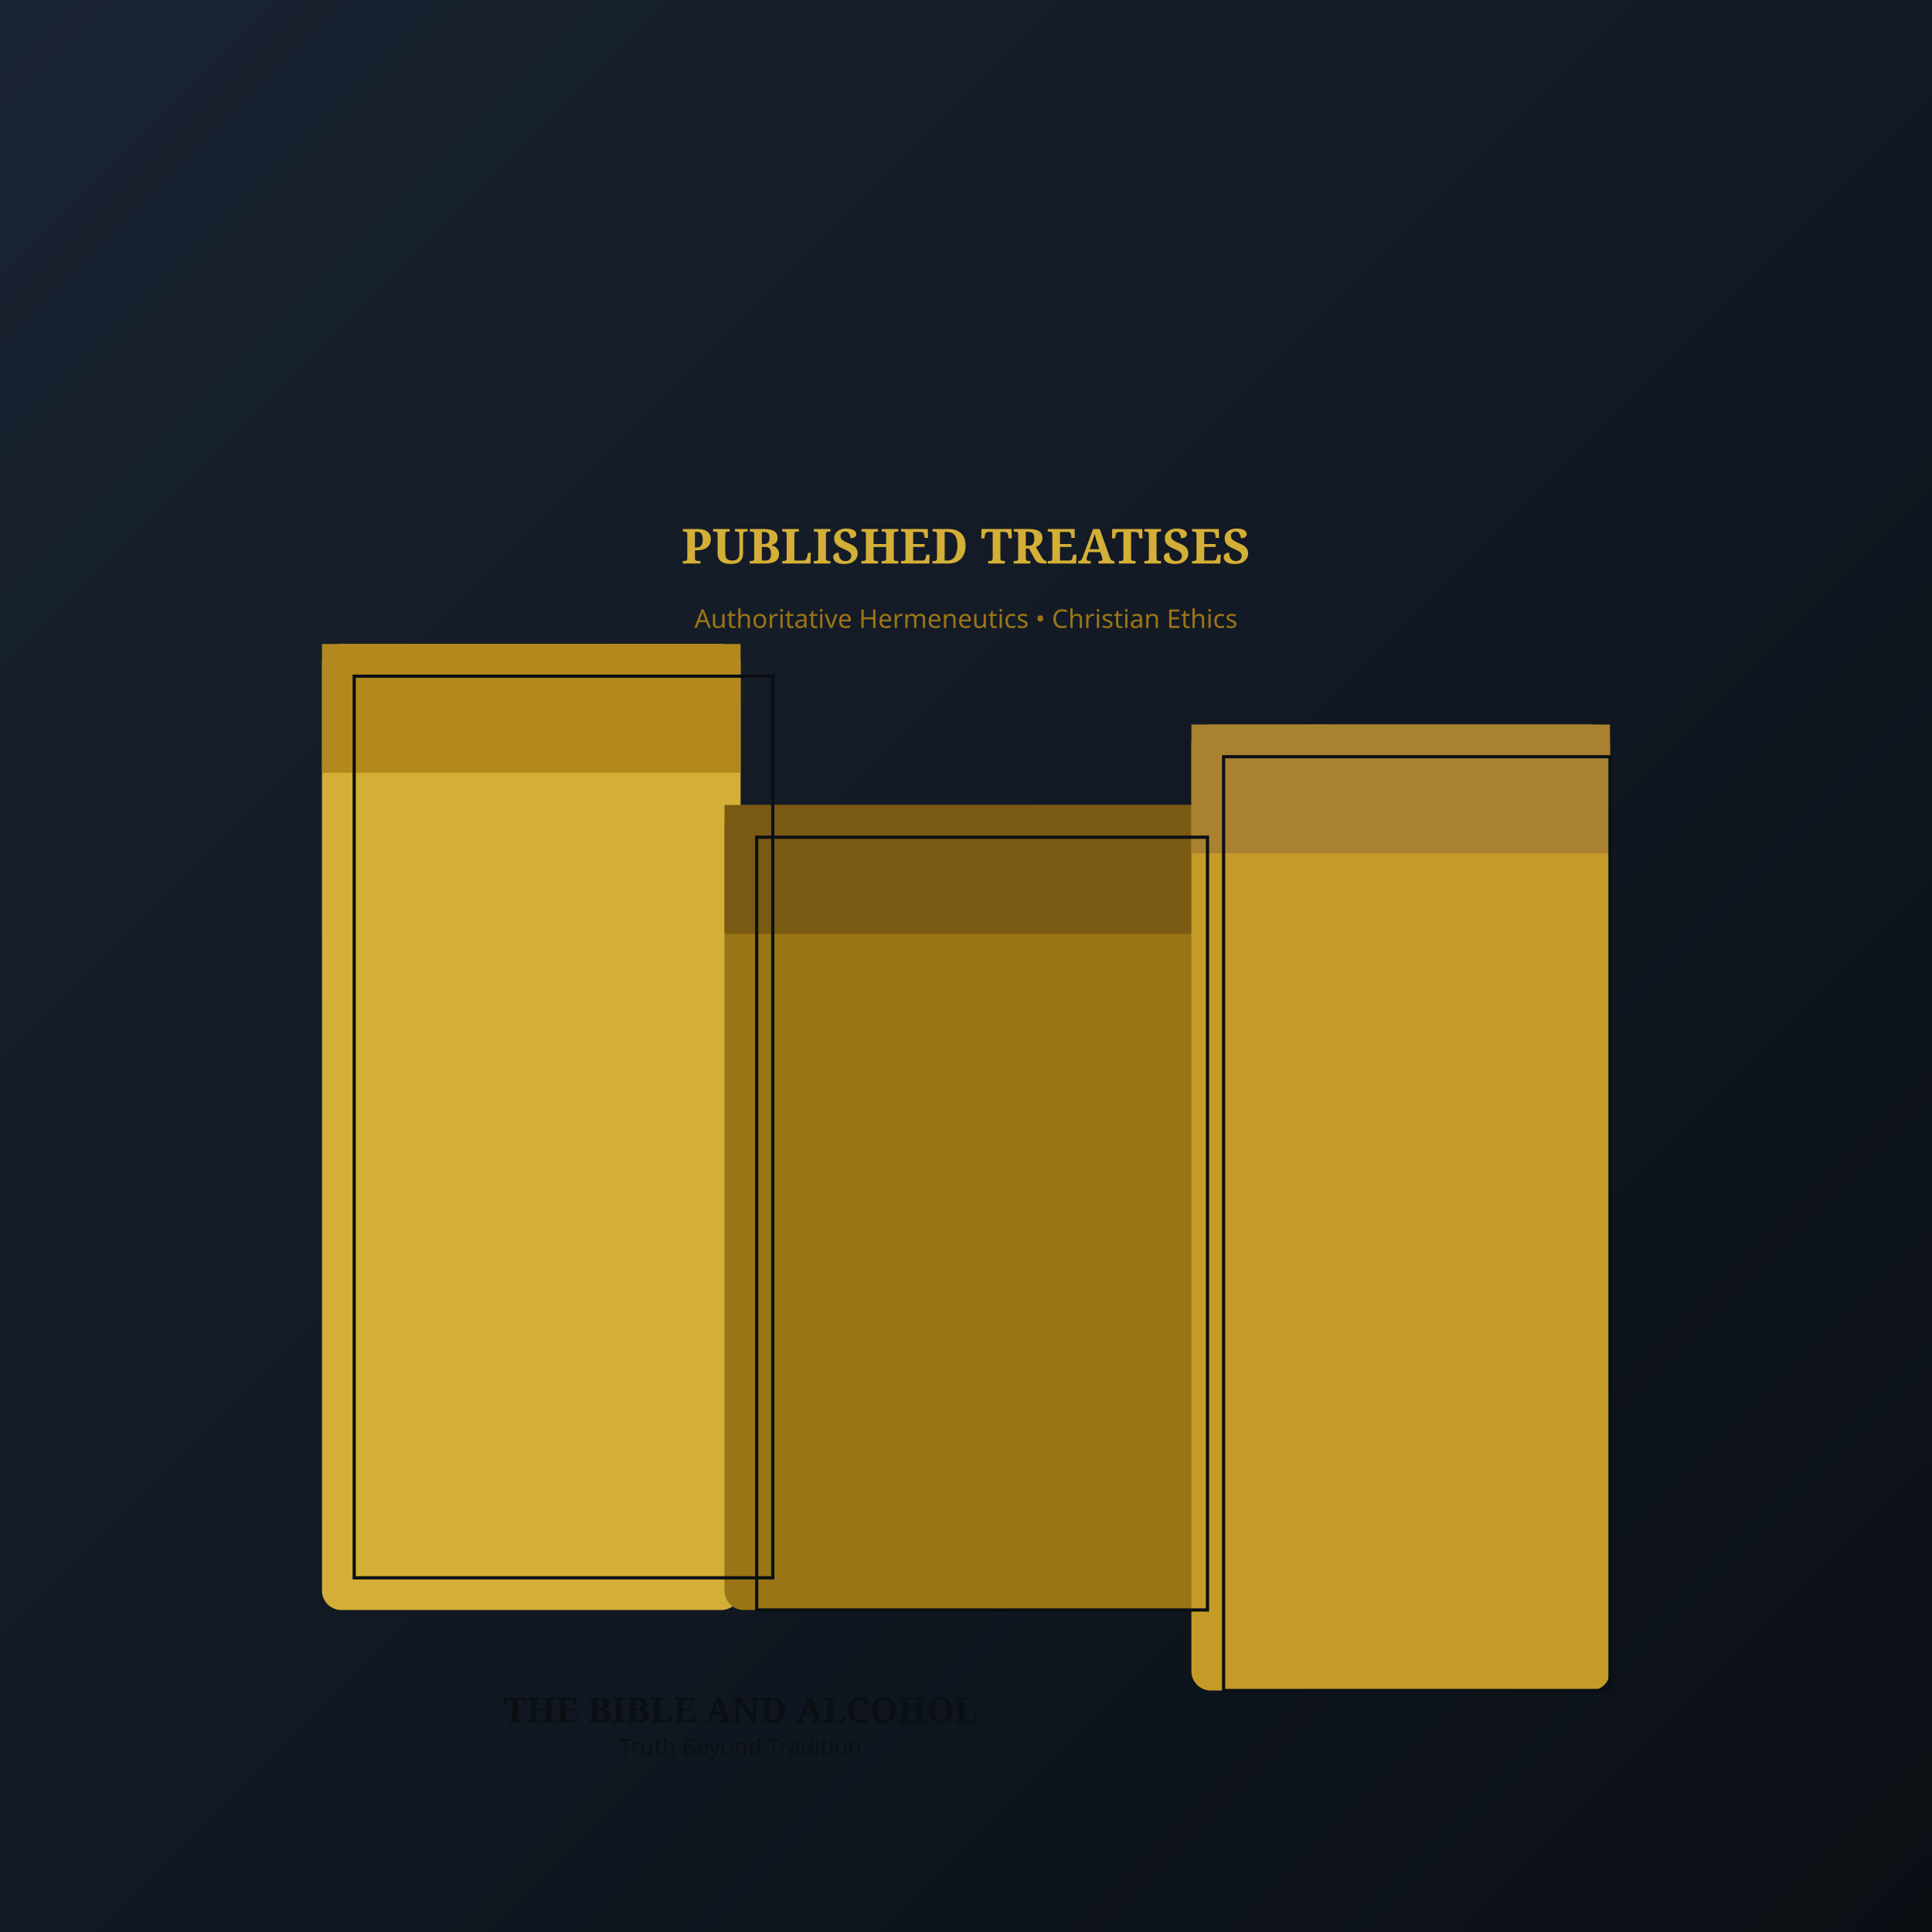
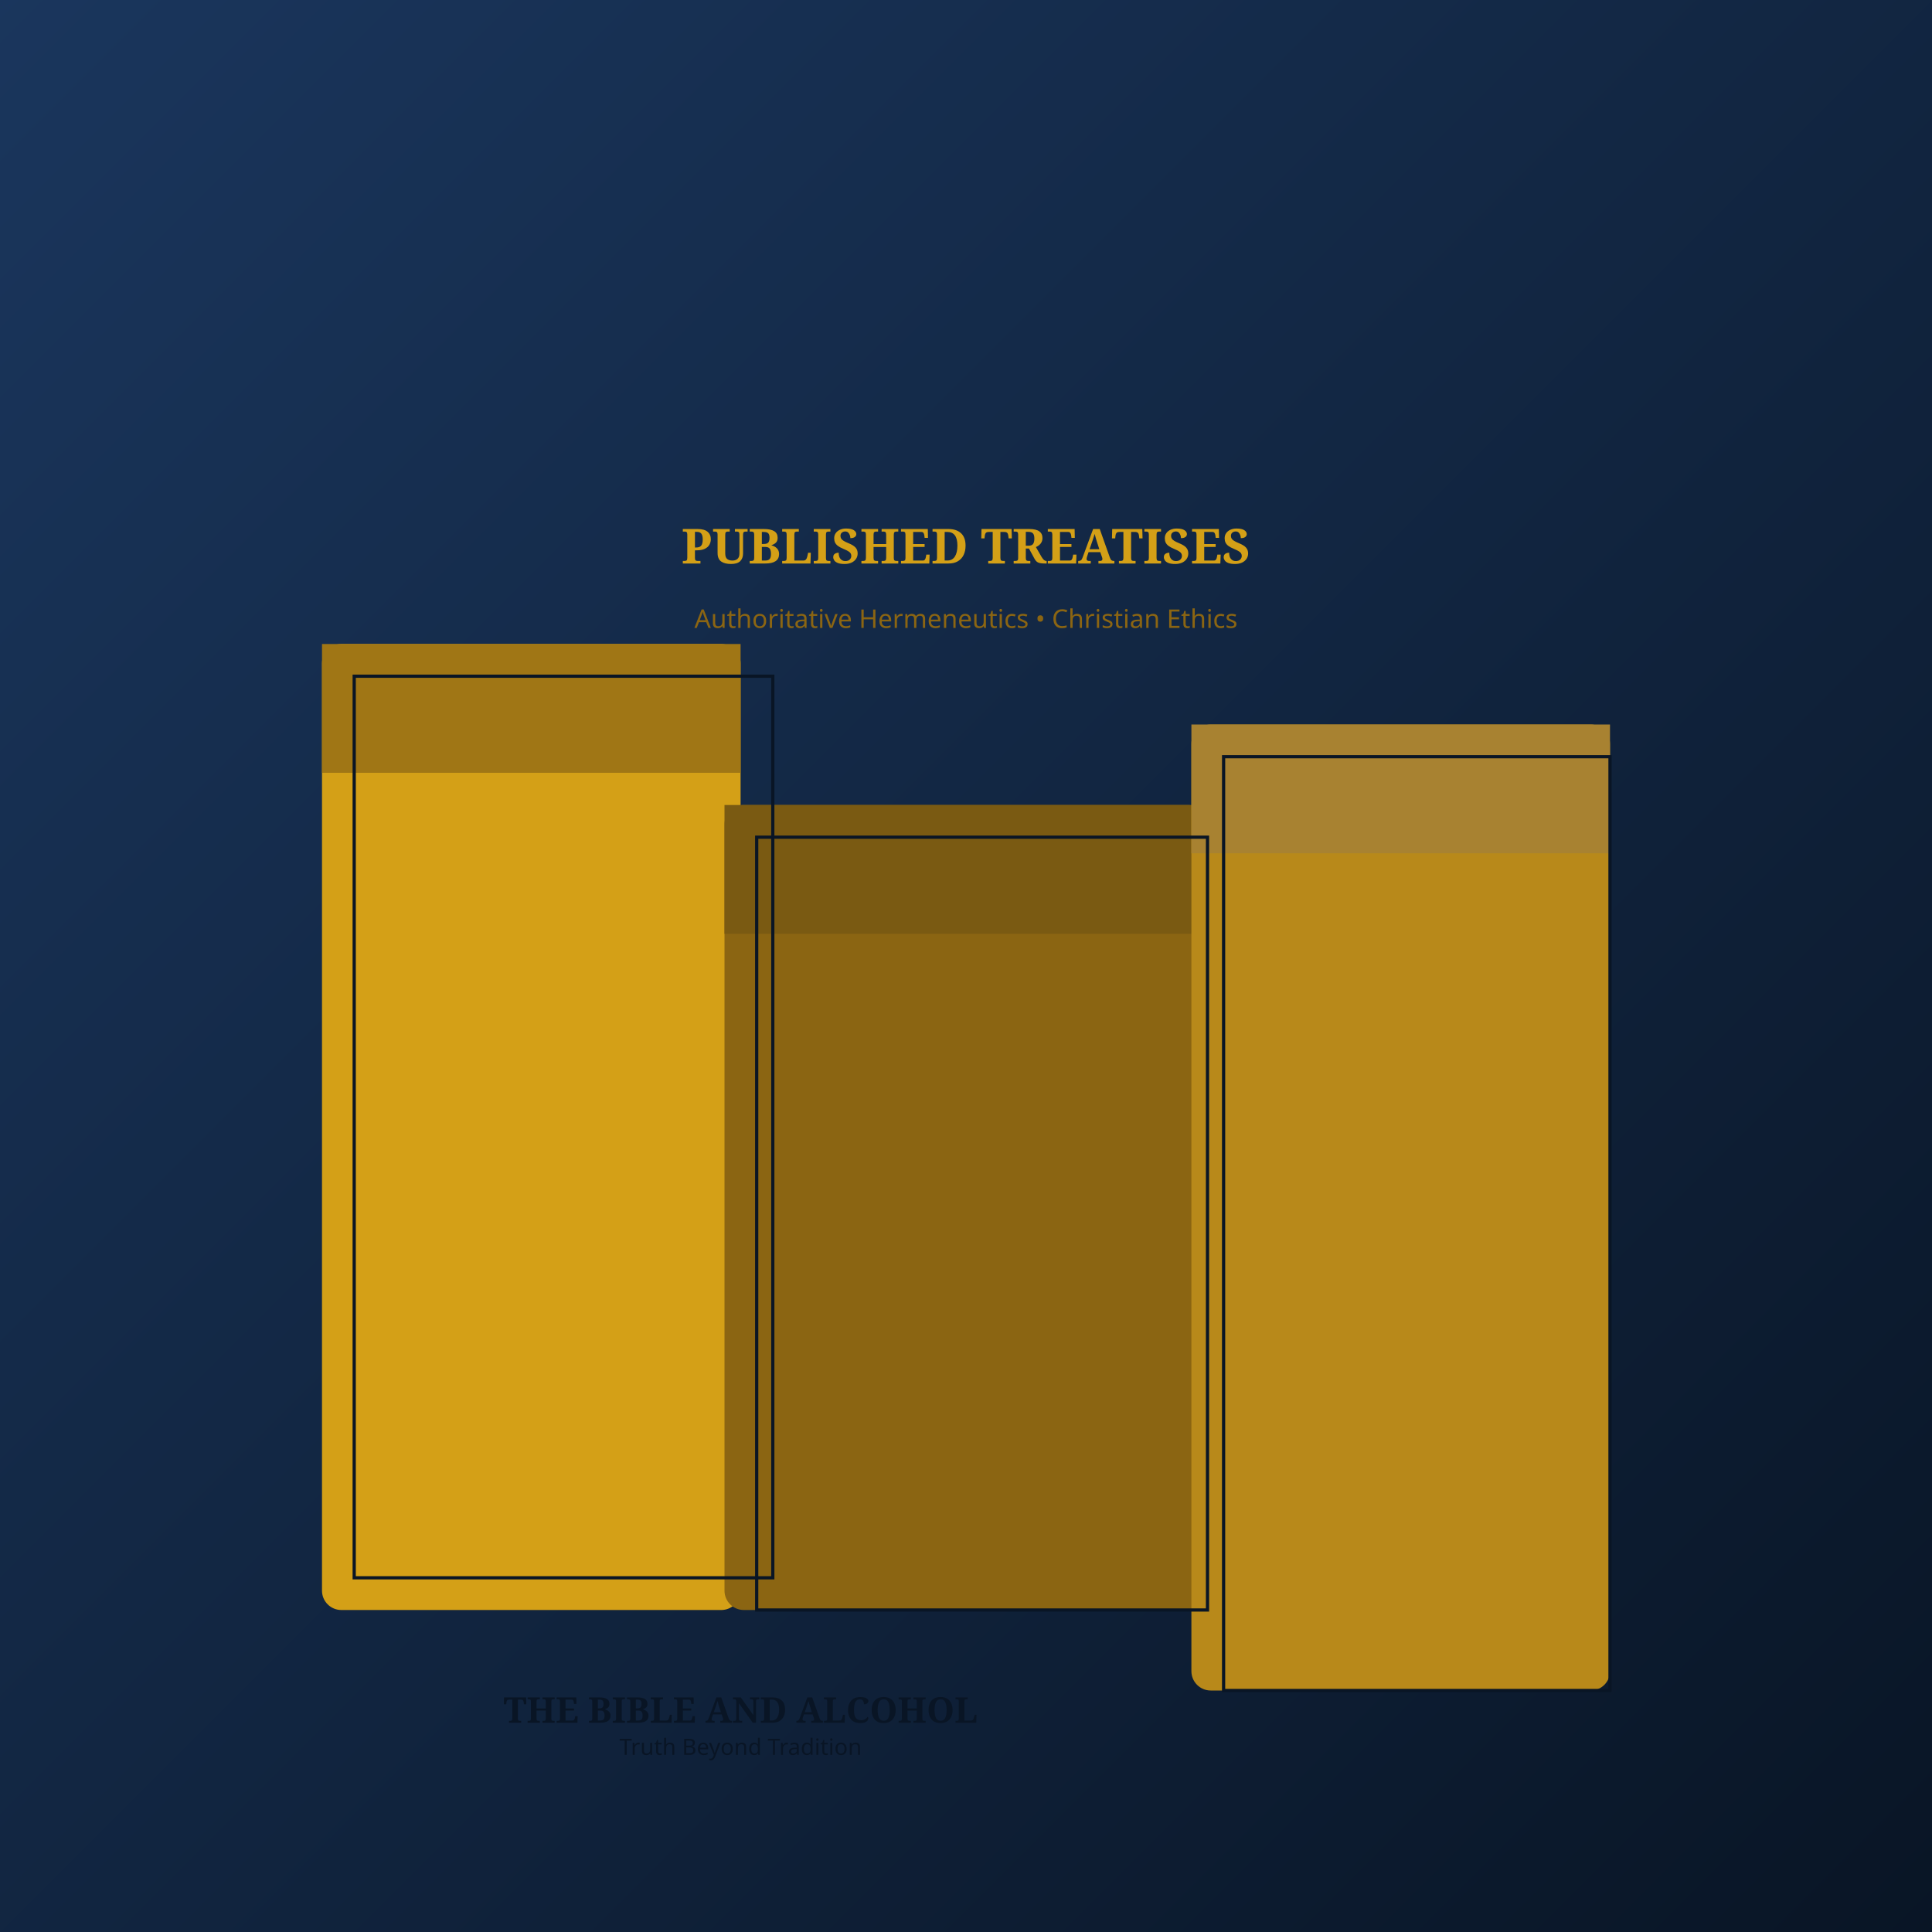
<svg xmlns="http://www.w3.org/2000/svg" width="1200" height="1200" viewBox="0 0 1200 1200">
  <defs>
    <linearGradient id="grad-books" x1="0%" y1="0%" x2="100%" y2="100%">
-       <stop offset="0%" style="stop-color:#1A2332;stop-opacity:1" />
-       <stop offset="100%" style="stop-color:#0A0F14;stop-opacity:1" />
+       <stop offset="0%" style="stop-color:#1A365D;stop-opacity:1" />
+       <stop offset="100%" style="stop-color:#091525;stop-opacity:1" />
    </linearGradient>
    <filter id="shadow" x="-50%" y="-50%" width="200%" height="200%">
      <feDropShadow dx="0" dy="20" stdDeviation="25" flood-color="#000" flood-opacity="0.6" />
    </filter>
  </defs>
  <rect width="1200" height="1200" fill="url(#grad-books)" />
-   <rect x="200" y="400" width="260" height="600" rx="12" fill="#D4AF37" />
-   <rect x="200" y="400" width="260" height="80" fill="#B3891E" />
-   <rect x="450" y="500" width="300" height="500" rx="12" fill="#9A7516" />
+   <rect x="200" y="400" width="260" height="600" rx="12" fill="#D4A017" />
+   <rect x="200" y="400" width="260" height="80" fill="#A07615" />
+   <rect x="450" y="500" width="300" height="500" rx="12" fill="#8B6512" />
  <rect x="450" y="500" width="300" height="80" fill="#7A5A12" />
-   <rect x="740" y="450" width="260" height="600" rx="12" fill="#C59B27" />
+   <rect x="740" y="450" width="260" height="600" rx="12" fill="#B8891A" />
  <rect x="740" y="450" width="260" height="80" fill="#A88231" />
-   <path d="M 220 420 L 220 980 L 480 980 L 480 420 Z" fill="none" stroke="#0A0F14" stroke-width="2" />
-   <path d="M 470 520 L 470 1000 L 750 1000 L 750 520 Z" fill="none" stroke="#0A0F14" stroke-width="2" />
-   <path d="M 760 470 L 760 1050 L 1000 1050 L 1000 470 Z" fill="none" stroke="#0A0F14" stroke-width="2" />
-   <text x="460" y="1070" font-family="serif" font-size="22" font-weight="bold" fill="#0A0F14" text-anchor="middle">THE BIBLE AND ALCOHOL</text>
-   <text x="460" y="1090" font-family="sans-serif" font-size="14" fill="#0A0F14" text-anchor="middle">Truth Beyond Tradition</text>
-   <text x="600" y="350" font-family="serif" font-size="30" font-weight="bold" fill="#D4AF37" text-anchor="middle">PUBLISHED TREATISES</text>
-   <text x="600" y="390" font-family="sans-serif" font-size="16" fill="#9A7516" text-anchor="middle">Authoritative Hermeneutics • Christian Ethics</text>
+   <path d="M 220 420 L 220 980 L 480 980 L 480 420 Z" fill="none" stroke="#091525" stroke-width="2" />
+   <path d="M 470 520 L 470 1000 L 750 1000 L 750 520 Z" fill="none" stroke="#091525" stroke-width="2" />
+   <path d="M 760 470 L 760 1050 L 1000 1050 L 1000 470 Z" fill="none" stroke="#091525" stroke-width="2" />
+   <text x="460" y="1070" font-family="serif" font-size="22" font-weight="bold" fill="#091525" text-anchor="middle">THE BIBLE AND ALCOHOL</text>
+   <text x="460" y="1090" font-family="sans-serif" font-size="14" fill="#091525" text-anchor="middle">Truth Beyond Tradition</text>
+   <text x="600" y="350" font-family="serif" font-size="30" font-weight="bold" fill="#D4A017" text-anchor="middle">PUBLISHED TREATISES</text>
+   <text x="600" y="390" font-family="sans-serif" font-size="16" fill="#8B6512" text-anchor="middle">Authoritative Hermeneutics • Christian Ethics</text>
</svg>
